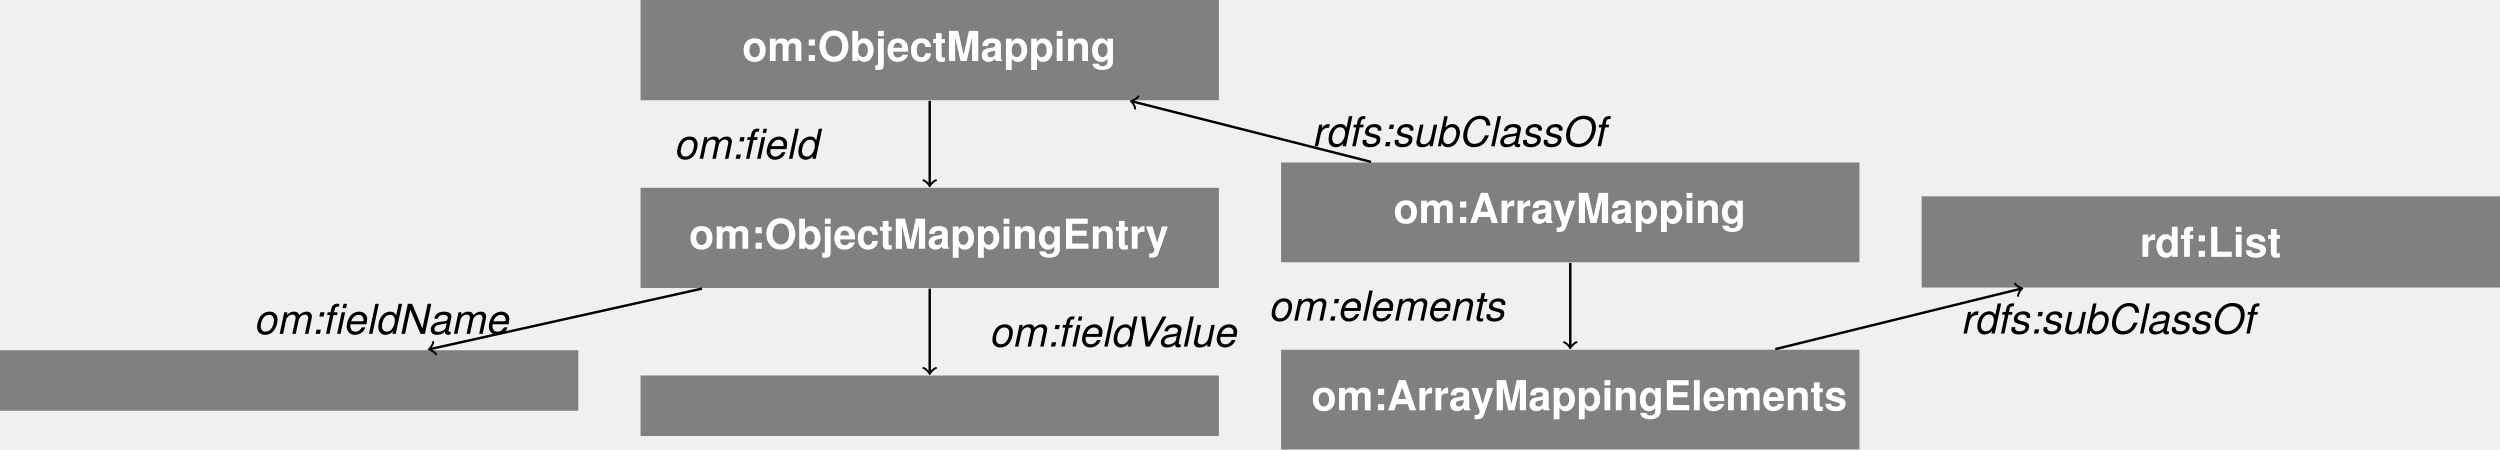
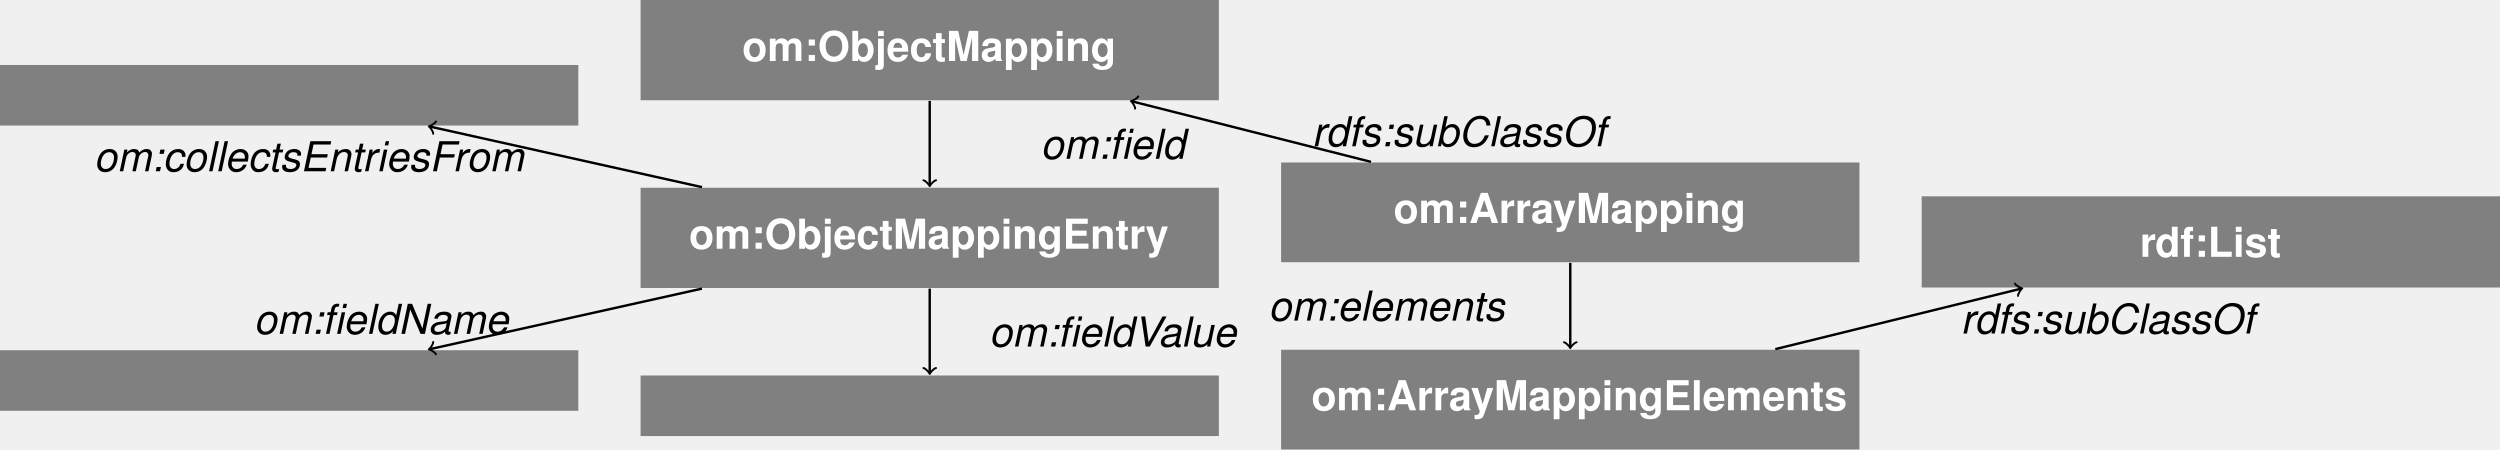
<svg xmlns="http://www.w3.org/2000/svg" xmlns:xlink="http://www.w3.org/1999/xlink" height="147.902pt" version="1.1" viewBox="-0.367 -15.309 822.582 147.902" width="822.582pt">
  <defs>
-     <path d="M4.942 -7.115H3.775L3.978 -8.052C4.128 -8.731 4.372 -8.961 4.956 -8.961C5.037 -8.961 5.119 -8.961 5.323 -8.934L5.526 -9.871C5.282 -9.925 5.132 -9.939 4.915 -9.939C3.87 -9.939 3.109 -9.328 2.892 -8.323L2.634 -7.115H1.684L1.494 -6.205H2.444L1.127 0H2.268L3.585 -6.205H4.752L4.942 -7.115ZM7.427 -7.115H6.287L4.779 0H5.92L7.427 -7.115ZM8.025 -9.898H6.884L6.585 -8.5H7.726L8.025 -9.898Z" id="g1-2" />
-     <path d="M3.204 -1.399H1.792L1.494 0H2.906L3.204 -1.399ZM4.426 -7.115H3.014L2.716 -5.716H4.128L4.426 -7.115Z" id="g1-58" />
-     <path d="M10.455 -6.83C10.414 -7.631 10.278 -8.147 10.021 -8.608C9.464 -9.559 8.5 -10.061 7.223 -10.061C5.635 -10.061 4.318 -9.423 3.259 -8.147C2.186 -6.857 1.521 -4.983 1.521 -3.286C1.521 -2.335 1.792 -1.48 2.295 -0.842C2.919 -0.054 3.775 0.312 4.983 0.312C6.422 0.312 7.672 -0.217 8.554 -1.181C9.084 -1.765 9.518 -2.512 9.98 -3.612H8.649C8.31 -2.838 8.092 -2.43 7.848 -2.105C7.278 -1.29 6.246 -0.788 5.173 -0.788C3.761 -0.788 2.824 -1.887 2.824 -3.53C2.824 -4.766 3.232 -6.124 3.924 -7.156C4.752 -8.378 5.743 -8.961 6.993 -8.961C8.364 -8.961 9.043 -8.296 9.152 -6.83H10.455Z" id="g1-67" />
-     <path d="M10.876 -9.898H9.667L7.943 -1.779L4.549 -9.898H3.136L1.032 0H2.24L3.951 -8.025L7.332 0H8.771L10.876 -9.898Z" id="g1-78" />
-     <path d="M7.291 -10.061C5.757 -10.061 4.44 -9.491 3.34 -8.337C2.132 -7.088 1.412 -5.295 1.412 -3.571C1.412 -2.403 1.779 -1.358 2.403 -0.733C3.055 -0.081 4.155 0.312 5.309 0.312C6.585 0.312 7.739 -0.054 8.622 -0.733C10.211 -1.955 11.242 -4.155 11.242 -6.3C11.242 -7.373 10.862 -8.405 10.265 -9.016C9.6 -9.681 8.527 -10.061 7.291 -10.061ZM7.128 -8.961C8.052 -8.961 8.921 -8.581 9.382 -7.984C9.749 -7.509 9.939 -6.857 9.939 -6.056C9.939 -4.82 9.505 -3.49 8.785 -2.512C7.997 -1.412 6.803 -0.788 5.485 -0.788C4.603 -0.788 3.748 -1.168 3.272 -1.765C2.906 -2.227 2.716 -2.892 2.716 -3.68C2.716 -4.929 3.136 -6.246 3.856 -7.237C4.644 -8.323 5.852 -8.961 7.128 -8.961Z" id="g1-79" />
-     <path d="M5.323 0L10.862 -9.898H9.518L4.956 -1.521L3.829 -9.898H2.512L3.965 0H5.323Z" id="g1-86" />
-     <path d="M7.495 -0.692C7.373 -0.665 7.319 -0.665 7.264 -0.665C6.911 -0.665 6.748 -0.788 6.748 -1.059C6.748 -1.113 6.748 -1.154 6.762 -1.195L7.631 -5.282C7.712 -5.648 7.712 -5.648 7.712 -5.784C7.712 -6.707 6.775 -7.319 5.35 -7.319C3.462 -7.319 2.308 -6.517 2.05 -5.01H3.191C3.313 -5.39 3.408 -5.581 3.598 -5.771C3.897 -6.069 4.467 -6.273 5.051 -6.273C5.866 -6.273 6.49 -5.906 6.49 -5.404C6.49 -5.35 6.477 -5.255 6.463 -5.146L6.422 -4.902C6.3 -4.345 6.042 -4.196 5.051 -4.101C3.232 -3.938 2.661 -3.802 1.996 -3.381C1.29 -2.933 0.883 -2.213 0.883 -1.426C0.883 -0.339 1.616 0.312 2.838 0.312C3.313 0.312 3.883 0.217 4.372 0.041C4.807 -0.109 5.01 -0.244 5.567 -0.733V-0.638V-0.584C5.567 -0.027 5.947 0.312 6.599 0.312C6.748 0.312 6.789 0.312 7.128 0.231C7.156 0.217 7.237 0.204 7.319 0.19L7.495 -0.692ZM5.852 -2.227C5.676 -1.385 4.481 -0.665 3.286 -0.665C2.512 -0.665 2.077 -0.991 2.077 -1.561C2.077 -2.01 2.335 -2.458 2.743 -2.702C3.069 -2.906 3.476 -3.014 4.141 -3.109C5.418 -3.286 5.526 -3.299 6.124 -3.503L5.852 -2.227Z" id="g1-97" />
-     <path d="M2.838 -9.898L0.733 0H1.752L1.982 -1.059C2.159 -0.638 2.281 -0.448 2.485 -0.244C2.838 0.109 3.394 0.312 3.992 0.312C4.902 0.312 5.866 -0.109 6.477 -0.747C7.386 -1.711 7.984 -3.259 7.984 -4.657C7.984 -6.178 6.952 -7.319 5.581 -7.319C5.037 -7.319 4.426 -7.156 4.019 -6.911C3.788 -6.762 3.612 -6.612 3.191 -6.164L3.978 -9.898H2.838ZM5.2 -6.273C6.192 -6.273 6.789 -5.567 6.789 -4.399C6.789 -3.625 6.558 -2.756 6.164 -2.105C5.608 -1.181 4.902 -0.733 4.019 -0.733C3.096 -0.733 2.512 -1.412 2.512 -2.485C2.512 -3.327 2.756 -4.25 3.136 -4.902C3.666 -5.798 4.386 -6.273 5.2 -6.273Z" id="g1-98" />
-     <path d="M8.826 -9.898H7.685L6.87 -6.083C6.436 -6.965 5.893 -7.319 4.929 -7.319C2.675 -7.319 0.991 -5.173 0.991 -2.308C0.991 -0.72 1.901 0.312 3.313 0.312C3.897 0.312 4.521 0.122 5.065 -0.204C5.472 -0.448 5.648 -0.652 5.839 -1.032L5.621 0H6.721L8.826 -9.898ZM4.82 -6.273C5.825 -6.273 6.422 -5.594 6.422 -4.44C6.422 -3.639 6.205 -2.811 5.798 -2.105C5.268 -1.195 4.603 -0.733 3.775 -0.733C2.77 -0.733 2.186 -1.412 2.186 -2.58C2.186 -3.34 2.417 -4.209 2.783 -4.902C3.299 -5.839 3.951 -6.273 4.82 -6.273Z" id="g1-100" />
-     <path d="M7.644 -3.177L7.685 -3.408C7.807 -4.06 7.875 -4.63 7.875 -4.997C7.875 -6.3 6.748 -7.319 5.282 -7.319C4.101 -7.319 2.96 -6.762 2.281 -5.852C1.643 -4.997 1.141 -3.449 1.141 -2.349C1.141 -1.616 1.453 -0.869 1.982 -0.367C2.458 0.095 3.055 0.312 3.829 0.312C5.458 0.312 6.857 -0.692 7.278 -2.159H6.137C5.648 -1.222 4.929 -0.733 4.019 -0.733C2.946 -0.733 2.335 -1.399 2.335 -2.553C2.335 -2.838 2.349 -2.974 2.403 -3.177H7.644ZM2.648 -4.155C3.001 -5.404 4.005 -6.273 5.105 -6.273C6.069 -6.273 6.68 -5.621 6.68 -4.603C6.68 -4.467 6.667 -4.372 6.64 -4.155H2.648Z" id="g1-101" />
-     <path d="M5.024 -7.115H3.856L4.06 -8.052C4.209 -8.731 4.454 -8.961 5.037 -8.961C5.132 -8.961 5.214 -8.961 5.404 -8.934L5.608 -9.871C5.363 -9.925 5.214 -9.939 4.997 -9.939C3.951 -9.939 3.191 -9.328 2.974 -8.323L2.716 -7.115H1.765L1.575 -6.205H2.525L1.208 0H2.349L3.666 -6.205H4.834L5.024 -7.115Z" id="g1-102" />
-     <path d="M4.168 -9.898H3.028L0.923 0H2.064L4.168 -9.898Z" id="g1-108" />
-     <path d="M2.471 -7.115L0.964 0H2.105L3.055 -4.467C3.272 -5.499 4.196 -6.341 5.105 -6.341C5.771 -6.341 6.219 -5.961 6.219 -5.404C6.219 -5.255 6.205 -5.078 6.164 -4.902L5.119 0H6.259L7.21 -4.467C7.427 -5.526 8.364 -6.341 9.342 -6.341C9.98 -6.341 10.373 -5.947 10.373 -5.295C10.373 -5.092 10.373 -5.092 10.251 -4.63L9.274 0H10.414L11.487 -5.065C11.528 -5.214 11.568 -5.662 11.568 -5.811C11.568 -6.164 11.405 -6.545 11.134 -6.857C10.835 -7.183 10.469 -7.319 9.844 -7.319C8.961 -7.319 8.187 -6.965 7.386 -6.192C7.169 -6.952 6.64 -7.319 5.743 -7.319C4.82 -7.319 4.196 -7.047 3.327 -6.232L3.503 -7.115H2.471Z" id="g1-109" />
-     <path d="M2.458 -7.115L0.95 0H2.091L2.919 -3.924C3.245 -5.418 4.196 -6.341 5.418 -6.341C6.096 -6.341 6.599 -5.866 6.599 -5.241C6.599 -5.16 6.572 -4.956 6.517 -4.739L5.513 0H6.653L7.739 -5.105C7.78 -5.282 7.794 -5.445 7.794 -5.621C7.794 -6.653 7.074 -7.319 5.947 -7.319C4.915 -7.319 4.019 -6.952 3.313 -6.232L3.49 -7.115H2.458Z" id="g1-110" />
-     <path d="M5.214 -7.319C3.951 -7.319 2.838 -6.748 2.145 -5.743C1.534 -4.874 1.086 -3.381 1.086 -2.227C1.086 -0.72 2.132 0.312 3.652 0.312C4.956 0.312 5.988 -0.217 6.748 -1.263C7.373 -2.118 7.821 -3.598 7.821 -4.779C7.821 -5.499 7.549 -6.192 7.074 -6.653C6.612 -7.101 6.001 -7.319 5.214 -7.319ZM5.037 -6.273C6.042 -6.273 6.626 -5.621 6.626 -4.521C6.626 -3.72 6.395 -2.838 6.029 -2.159C5.513 -1.222 4.779 -0.733 3.843 -0.733C2.879 -0.733 2.281 -1.412 2.281 -2.498C2.281 -3.272 2.512 -4.168 2.879 -4.847C3.381 -5.771 4.141 -6.273 5.037 -6.273Z" id="g1-111" />
-     <path d="M2.444 -7.115L0.937 0H2.077L2.865 -3.693C3.218 -5.35 4.182 -6.178 5.676 -6.124L5.92 -7.278C5.743 -7.305 5.635 -7.319 5.485 -7.319C4.698 -7.319 4.087 -6.965 3.245 -6.001L3.476 -7.115H2.444Z" id="g1-114" />
-     <path d="M6.979 -5.132C7.047 -5.418 7.061 -5.54 7.061 -5.716C7.061 -6.667 6.151 -7.319 4.834 -7.319C3.87 -7.319 3.041 -7.033 2.485 -6.504C1.996 -6.029 1.67 -5.323 1.67 -4.684C1.67 -3.856 2.145 -3.462 3.544 -3.096L4.549 -2.838C4.997 -2.716 5.2 -2.634 5.323 -2.485C5.418 -2.363 5.499 -2.159 5.499 -2.037C5.499 -1.792 5.282 -1.371 5.065 -1.195C4.725 -0.91 4.141 -0.733 3.557 -0.733C2.621 -0.733 2.091 -1.1 2.091 -1.779C2.091 -1.86 2.105 -1.982 2.118 -2.118H0.91C0.842 -1.806 0.828 -1.643 0.828 -1.426C0.828 -0.339 1.779 0.312 3.354 0.312C5.377 0.312 6.694 -0.733 6.694 -2.349C6.694 -3.177 6.246 -3.612 5.051 -3.91L4.019 -4.168C3.259 -4.359 2.865 -4.63 2.865 -4.983C2.865 -5.255 3.028 -5.594 3.272 -5.825C3.598 -6.137 4.005 -6.273 4.603 -6.273C5.404 -6.273 5.852 -5.961 5.852 -5.431C5.852 -5.336 5.852 -5.241 5.839 -5.132H6.979Z" id="g1-115" />
-     <path d="M4.97 -7.115H3.761L4.182 -9.07H3.041L2.621 -7.115H1.657L1.466 -6.205H2.43L1.358 -1.181C1.331 -1.046 1.317 -0.896 1.317 -0.76C1.317 -0.095 1.779 0.312 2.525 0.312C2.797 0.312 3.218 0.272 3.408 0.217L3.625 -0.774C3.204 -0.679 3.136 -0.665 2.974 -0.665C2.675 -0.665 2.485 -0.815 2.485 -1.032C2.485 -1.073 2.498 -1.141 2.512 -1.222L3.571 -6.205H4.779L4.97 -7.115Z" id="g1-116" />
-     <path d="M6.558 0L8.065 -7.115H6.925L6.069 -3.082C5.757 -1.616 4.793 -0.665 3.639 -0.665C2.906 -0.665 2.43 -1.073 2.43 -1.711C2.43 -1.819 2.444 -1.942 2.471 -2.077L3.544 -7.115H2.403L1.236 -1.629C1.208 -1.494 1.195 -1.344 1.195 -1.168C1.195 -0.244 1.901 0.312 3.069 0.312C4.128 0.312 4.902 -0.014 5.689 -0.774L5.526 0H6.558Z" id="g1-117" />
    <path d="M3.571 -1.982H1.534V0H3.571V-1.982ZM3.571 -7.061H1.534V-5.078H3.571V-7.061Z" id="g3-58" />
    <path d="M6.803 -1.996L7.454 0H9.545L6.124 -9.898H3.87L0.353 0H2.43L3.096 -1.996H6.803ZM6.246 -3.693H3.666L4.956 -7.563L6.246 -3.693Z" id="g3-65" />
    <path d="M3.109 -4.263H7.848V-5.961H3.109V-8.201H8.228V-9.898H1.073V0H8.473V-1.697H3.109V-4.263Z" id="g3-69" />
    <path d="M3.123 -9.898H1.086V0H7.862V-1.697H3.123V-9.898Z" id="g3-76" />
    <path d="M2.933 -7.712L4.712 0H6.748L8.5 -7.712V0H10.537V-9.898H7.468L5.73 -2.023L3.938 -9.898H0.896V0H2.933V-7.712Z" id="g3-77" />
    <path d="M5.295 -10.061C3.91 -10.061 2.77 -9.6 1.928 -8.69C1.046 -7.739 0.543 -6.354 0.543 -4.874S1.046 -1.996 1.928 -1.059C2.783 -0.136 3.897 0.312 5.309 0.312S7.834 -0.136 8.69 -1.059C9.545 -1.969 10.075 -3.408 10.075 -4.807C10.075 -6.354 9.572 -7.739 8.69 -8.69C7.821 -9.627 6.721 -10.061 5.295 -10.061ZM5.309 -8.323C6.979 -8.323 8.038 -6.965 8.038 -4.82C8.038 -2.797 6.938 -1.426 5.309 -1.426C3.666 -1.426 2.58 -2.797 2.58 -4.874S3.666 -8.323 5.309 -8.323Z" id="g3-79" />
    <path d="M7.115 -0.231C6.775 -0.543 6.68 -0.747 6.68 -1.127V-5.2C6.68 -6.694 5.662 -7.454 3.68 -7.454S0.665 -6.612 0.543 -4.915H2.376C2.471 -5.676 2.783 -5.92 3.72 -5.92C4.454 -5.92 4.82 -5.676 4.82 -5.187C4.82 -4.942 4.698 -4.725 4.494 -4.616C4.236 -4.481 4.236 -4.481 3.299 -4.331L2.539 -4.196C1.086 -3.951 0.38 -3.204 0.38 -1.887C0.38 -1.263 0.557 -0.747 0.896 -0.38C1.317 0.054 1.955 0.312 2.607 0.312C3.422 0.312 4.168 -0.041 4.834 -0.733C4.834 -0.353 4.874 -0.217 5.051 0H7.115V-0.231ZM4.82 -2.946C4.82 -1.847 4.277 -1.222 3.313 -1.222C2.675 -1.222 2.281 -1.561 2.281 -2.105C2.281 -2.675 2.58 -2.946 3.367 -3.109L4.019 -3.232C4.521 -3.327 4.603 -3.354 4.82 -3.462V-2.946Z" id="g3-97" />
    <path d="M0.801 -9.898V0H2.702V-0.747C3.164 -0.027 3.802 0.312 4.725 0.312C6.477 0.312 7.807 -1.358 7.807 -3.571C7.807 -4.562 7.509 -5.567 7.02 -6.273C6.517 -6.993 5.621 -7.454 4.725 -7.454C3.815 -7.454 3.164 -7.115 2.702 -6.382V-9.898H0.801ZM4.304 -5.866C5.241 -5.866 5.906 -4.915 5.906 -3.557C5.906 -2.227 5.241 -1.276 4.304 -1.276C3.34 -1.276 2.702 -2.2 2.702 -3.598C2.702 -4.929 3.354 -5.866 4.304 -5.866Z" id="g3-98" />
    <path d="M7.088 -4.589C6.952 -6.382 5.757 -7.454 3.924 -7.454C1.738 -7.454 0.462 -6.015 0.462 -3.517C0.462 -1.1 1.724 0.312 3.897 0.312C5.676 0.312 6.911 -0.788 7.088 -2.539H5.268C5.024 -1.589 4.644 -1.222 3.91 -1.222C2.946 -1.222 2.363 -2.091 2.363 -3.517C2.363 -4.209 2.498 -4.861 2.729 -5.295C2.946 -5.703 3.367 -5.92 3.91 -5.92C4.684 -5.92 5.051 -5.553 5.268 -4.589H7.088Z" id="g3-99" />
    <path d="M5.499 0H7.4V-9.898H5.499V-6.382C5.024 -7.115 4.386 -7.454 3.476 -7.454C1.724 -7.454 0.394 -5.771 0.394 -3.557C0.394 -2.566 0.692 -1.561 1.181 -0.855C1.684 -0.149 2.58 0.312 3.476 0.312C4.386 0.312 5.024 -0.027 5.499 -0.747V0ZM3.897 -5.866C4.861 -5.866 5.499 -4.929 5.499 -3.53C5.499 -2.2 4.847 -1.276 3.897 -1.276S2.295 -2.213 2.295 -3.557C2.295 -4.915 2.946 -5.866 3.897 -5.866Z" id="g3-100" />
    <path d="M7.115 -3.069C7.128 -3.232 7.128 -3.299 7.128 -3.394C7.128 -4.128 7.02 -4.807 6.843 -5.323C6.354 -6.653 5.173 -7.454 3.693 -7.454C1.589 -7.454 0.299 -5.934 0.299 -3.476C0.299 -1.127 1.575 0.312 3.652 0.312C5.295 0.312 6.626 -0.625 7.047 -2.064H5.173C4.942 -1.48 4.413 -1.141 3.72 -1.141C3.177 -1.141 2.743 -1.371 2.471 -1.779C2.295 -2.05 2.227 -2.376 2.2 -3.069H7.115ZM2.227 -4.331C2.349 -5.445 2.824 -6.001 3.666 -6.001C4.141 -6.001 4.576 -5.771 4.847 -5.39C5.024 -5.119 5.105 -4.834 5.146 -4.331H2.227Z" id="g3-101" />
    <path d="M4.25 -7.183H3.123V-7.902C3.123 -8.283 3.286 -8.473 3.639 -8.473C3.802 -8.473 4.019 -8.459 4.182 -8.432V-9.858C3.829 -9.885 3.354 -9.898 3.096 -9.898C1.833 -9.898 1.222 -9.301 1.222 -8.065V-7.183H0.19V-5.92H1.222V0H3.123V-5.92H4.25V-7.183Z" id="g3-102" />
    <path d="M5.54 -7.332V-6.205C4.97 -7.074 4.345 -7.454 3.503 -7.454C1.765 -7.454 0.462 -5.757 0.462 -3.49C0.462 -1.208 1.657 0.312 3.462 0.312C4.318 0.312 4.834 0.054 5.54 -0.747V0.244C5.54 1.127 4.874 1.738 3.924 1.738C3.204 1.738 2.729 1.439 2.58 0.883H0.611C0.625 1.453 0.842 1.847 1.331 2.254C1.914 2.729 2.729 2.96 3.856 2.96C6.069 2.96 7.346 1.969 7.346 0.244V-7.332H5.54ZM3.91 -5.866C4.861 -5.866 5.567 -4.874 5.567 -3.517C5.567 -2.186 4.874 -1.276 3.883 -1.276C2.987 -1.276 2.363 -2.186 2.363 -3.517C2.363 -4.902 2.987 -5.866 3.91 -5.866Z" id="g3-103" />
    <path d="M2.811 -7.332H0.91V0H2.811V-7.332ZM2.811 -9.898H0.91V-8.201H2.811V-9.898Z" id="g3-105" />
    <path d="M2.851 -7.332H0.95V0.855C0.95 1.276 0.801 1.426 0.394 1.426C0.272 1.426 0.19 1.412 0.054 1.371V2.892C0.434 2.933 0.91 2.96 1.181 2.96C2.363 2.96 2.851 2.471 2.851 1.276V-7.332ZM2.851 -9.898H0.95V-8.201H2.851V-9.898Z" id="g3-106" />
    <path d="M2.811 -9.898H0.91V0H2.811V-9.898Z" id="g3-108" />
    <path d="M0.815 -7.332V0H2.716V-4.399C2.716 -5.295 3.204 -5.839 4.019 -5.839C4.657 -5.839 5.051 -5.472 5.051 -4.888V0H6.952V-4.399C6.952 -5.295 7.441 -5.839 8.255 -5.839C8.894 -5.839 9.287 -5.472 9.287 -4.888V0H11.188V-5.187C11.188 -6.612 10.319 -7.454 8.853 -7.454C7.93 -7.454 7.278 -7.128 6.707 -6.368C6.354 -7.061 5.621 -7.454 4.712 -7.454C3.87 -7.454 3.327 -7.169 2.702 -6.422V-7.332H0.815Z" id="g3-109" />
    <path d="M0.855 -7.332V0H2.756V-4.399C2.756 -5.268 3.367 -5.839 4.291 -5.839C5.105 -5.839 5.513 -5.39 5.513 -4.521V0H7.414V-4.915C7.414 -6.531 6.517 -7.454 4.956 -7.454C3.965 -7.454 3.299 -7.088 2.756 -6.273V-7.332H0.855Z" id="g3-110" />
    <path d="M4.087 -7.454C1.847 -7.454 0.475 -5.974 0.475 -3.571C0.475 -1.154 1.847 0.312 4.101 0.312C6.327 0.312 7.726 -1.168 7.726 -3.517C7.726 -6.001 6.382 -7.454 4.087 -7.454ZM4.101 -5.92C5.146 -5.92 5.825 -4.983 5.825 -3.544C5.825 -2.172 5.119 -1.222 4.101 -1.222C3.069 -1.222 2.376 -2.172 2.376 -3.571S3.069 -5.92 4.101 -5.92Z" id="g3-111" />
    <path d="M2.688 -7.332H0.788V2.96H2.688V-0.869C3.15 -0.054 3.802 0.326 4.725 0.326C6.49 0.326 7.794 -1.331 7.794 -3.557C7.794 -4.589 7.495 -5.621 7.006 -6.3C6.517 -6.993 5.608 -7.454 4.725 -7.454C3.802 -7.454 3.15 -7.061 2.688 -6.246V-7.332ZM4.291 -5.866C5.255 -5.866 5.893 -4.929 5.893 -3.53C5.893 -2.2 5.228 -1.263 4.291 -1.263C3.34 -1.263 2.688 -2.186 2.688 -3.557S3.34 -5.866 4.291 -5.866Z" id="g3-112" />
    <path d="M0.855 -7.332V0H2.756V-3.897C2.756 -5.01 3.313 -5.567 4.426 -5.567C4.63 -5.567 4.766 -5.553 5.024 -5.513V-7.441C4.915 -7.454 4.847 -7.454 4.793 -7.454C3.924 -7.454 3.164 -6.884 2.756 -5.893V-7.332H0.855Z" id="g3-114" />
    <path d="M6.857 -4.97C6.83 -6.517 5.635 -7.454 3.666 -7.454C1.806 -7.454 0.652 -6.517 0.652 -5.01C0.652 -4.521 0.801 -4.101 1.059 -3.815C1.317 -3.557 1.548 -3.435 2.254 -3.204L4.521 -2.498C4.997 -2.349 5.16 -2.2 5.16 -1.901C5.16 -1.453 4.63 -1.181 3.748 -1.181C3.259 -1.181 2.865 -1.276 2.621 -1.439C2.417 -1.589 2.335 -1.738 2.254 -2.132H0.394C0.448 -0.53 1.629 0.312 3.856 0.312C4.874 0.312 5.648 0.095 6.192 -0.339S7.061 -1.453 7.061 -2.172C7.061 -3.123 6.585 -3.734 5.621 -4.019L3.218 -4.712C2.688 -4.874 2.553 -4.983 2.553 -5.282C2.553 -5.689 2.987 -5.961 3.652 -5.961C4.562 -5.961 5.01 -5.635 5.024 -4.97H6.857Z" id="g3-115" />
    <path d="M4.087 -7.183H3.028V-9.152H1.127V-7.183H0.19V-5.92H1.127V-1.412C1.127 -0.258 1.738 0.312 2.987 0.312C3.408 0.312 3.748 0.272 4.087 0.163V-1.168C3.897 -1.141 3.788 -1.127 3.652 -1.127C3.15 -1.127 3.028 -1.276 3.028 -1.928V-5.92H4.087V-7.183Z" id="g3-116" />
    <path d="M5.35 -7.332L3.829 -1.996L2.213 -7.332H0.122L2.851 0.299V0.312V0.353C2.851 1.046 2.335 1.575 1.67 1.575C1.521 1.575 1.412 1.561 1.168 1.494V2.919C1.453 2.96 1.616 2.974 1.847 2.974C2.322 2.974 2.892 2.879 3.218 2.743C3.748 2.525 3.978 2.213 4.291 1.344L7.305 -7.332H5.35Z" id="g3-121" />
+     <path d="M4.942 -7.115H3.775L3.978 -8.052C4.128 -8.731 4.372 -8.961 4.956 -8.961C5.037 -8.961 5.119 -8.961 5.323 -8.934L5.526 -9.871C5.282 -9.925 5.132 -9.939 4.915 -9.939C3.87 -9.939 3.109 -9.328 2.892 -8.323L2.634 -7.115H1.684L1.494 -6.205H2.444L1.127 0H2.268L3.585 -6.205H4.752L4.942 -7.115ZM7.427 -7.115H6.287L4.779 0H5.92L7.427 -7.115ZM8.025 -9.898H6.884L6.585 -8.5H7.726L8.025 -9.898Z" id="g1-2" />
+     <path d="M3.204 -1.399H1.792L1.494 0H2.906L3.204 -1.399ZM4.426 -7.115H3.014L2.716 -5.716H4.128L4.426 -7.115Z" id="g1-58" />
+     <path d="M10.455 -6.83C10.414 -7.631 10.278 -8.147 10.021 -8.608C9.464 -9.559 8.5 -10.061 7.223 -10.061C5.635 -10.061 4.318 -9.423 3.259 -8.147C2.186 -6.857 1.521 -4.983 1.521 -3.286C1.521 -2.335 1.792 -1.48 2.295 -0.842C2.919 -0.054 3.775 0.312 4.983 0.312C6.422 0.312 7.672 -0.217 8.554 -1.181C9.084 -1.765 9.518 -2.512 9.98 -3.612H8.649C8.31 -2.838 8.092 -2.43 7.848 -2.105C7.278 -1.29 6.246 -0.788 5.173 -0.788C3.761 -0.788 2.824 -1.887 2.824 -3.53C2.824 -4.766 3.232 -6.124 3.924 -7.156C4.752 -8.378 5.743 -8.961 6.993 -8.961C8.364 -8.961 9.043 -8.296 9.152 -6.83H10.455Z" id="g1-67" />
+     <path d="M3.462 -4.508H8.826L9.07 -5.621H3.693L4.372 -8.785H9.966L10.197 -9.898H3.327L1.222 0H8.323L8.554 -1.113H2.729L3.462 -4.508Z" id="g1-69" />
+     <path d="M3.462 -4.508H8.174L8.405 -5.621H3.693L4.372 -8.785H9.735L9.966 -9.898H3.327L1.222 0H2.498L3.462 -4.508Z" id="g1-70" />
+     <path d="M10.876 -9.898H9.667L7.943 -1.779L4.549 -9.898H3.136L1.032 0H2.24L3.951 -8.025L7.332 0H8.771L10.876 -9.898Z" id="g1-78" />
+     <path d="M7.291 -10.061C5.757 -10.061 4.44 -9.491 3.34 -8.337C2.132 -7.088 1.412 -5.295 1.412 -3.571C1.412 -2.403 1.779 -1.358 2.403 -0.733C3.055 -0.081 4.155 0.312 5.309 0.312C6.585 0.312 7.739 -0.054 8.622 -0.733C10.211 -1.955 11.242 -4.155 11.242 -6.3C11.242 -7.373 10.862 -8.405 10.265 -9.016C9.6 -9.681 8.527 -10.061 7.291 -10.061ZM7.128 -8.961C8.052 -8.961 8.921 -8.581 9.382 -7.984C9.749 -7.509 9.939 -6.857 9.939 -6.056C9.939 -4.82 9.505 -3.49 8.785 -2.512C7.997 -1.412 6.803 -0.788 5.485 -0.788C4.603 -0.788 3.748 -1.168 3.272 -1.765C2.906 -2.227 2.716 -2.892 2.716 -3.68C2.716 -4.929 3.136 -6.246 3.856 -7.237C4.644 -8.323 5.852 -8.961 7.128 -8.961Z" id="g1-79" />
+     <path d="M5.323 0L10.862 -9.898H9.518L4.956 -1.521L3.829 -9.898H2.512L3.965 0H5.323Z" id="g1-86" />
+     <path d="M7.495 -0.692C7.373 -0.665 7.319 -0.665 7.264 -0.665C6.911 -0.665 6.748 -0.788 6.748 -1.059C6.748 -1.113 6.748 -1.154 6.762 -1.195L7.631 -5.282C7.712 -5.648 7.712 -5.648 7.712 -5.784C7.712 -6.707 6.775 -7.319 5.35 -7.319C3.462 -7.319 2.308 -6.517 2.05 -5.01H3.191C3.313 -5.39 3.408 -5.581 3.598 -5.771C3.897 -6.069 4.467 -6.273 5.051 -6.273C5.866 -6.273 6.49 -5.906 6.49 -5.404C6.49 -5.35 6.477 -5.255 6.463 -5.146L6.422 -4.902C6.3 -4.345 6.042 -4.196 5.051 -4.101C3.232 -3.938 2.661 -3.802 1.996 -3.381C1.29 -2.933 0.883 -2.213 0.883 -1.426C0.883 -0.339 1.616 0.312 2.838 0.312C3.313 0.312 3.883 0.217 4.372 0.041C4.807 -0.109 5.01 -0.244 5.567 -0.733V-0.638V-0.584C5.567 -0.027 5.947 0.312 6.599 0.312C6.748 0.312 6.789 0.312 7.128 0.231C7.156 0.217 7.237 0.204 7.319 0.19L7.495 -0.692ZM5.852 -2.227C5.676 -1.385 4.481 -0.665 3.286 -0.665C2.512 -0.665 2.077 -0.991 2.077 -1.561C2.077 -2.01 2.335 -2.458 2.743 -2.702C3.069 -2.906 3.476 -3.014 4.141 -3.109C5.418 -3.286 5.526 -3.299 6.124 -3.503L5.852 -2.227Z" id="g1-97" />
+     <path d="M2.838 -9.898L0.733 0H1.752L1.982 -1.059C2.159 -0.638 2.281 -0.448 2.485 -0.244C2.838 0.109 3.394 0.312 3.992 0.312C4.902 0.312 5.866 -0.109 6.477 -0.747C7.386 -1.711 7.984 -3.259 7.984 -4.657C7.984 -6.178 6.952 -7.319 5.581 -7.319C5.037 -7.319 4.426 -7.156 4.019 -6.911C3.788 -6.762 3.612 -6.612 3.191 -6.164L3.978 -9.898H2.838ZM5.2 -6.273C6.192 -6.273 6.789 -5.567 6.789 -4.399C6.789 -3.625 6.558 -2.756 6.164 -2.105C5.608 -1.181 4.902 -0.733 4.019 -0.733C3.096 -0.733 2.512 -1.412 2.512 -2.485C2.512 -3.327 2.756 -4.25 3.136 -4.902C3.666 -5.798 4.386 -6.273 5.2 -6.273Z" id="g1-98" />
+     <path d="M7.481 -4.725L7.495 -4.929C7.509 -5.132 7.522 -5.282 7.522 -5.323C7.522 -5.771 7.278 -6.314 6.925 -6.68C6.504 -7.115 5.947 -7.319 5.173 -7.319C3.951 -7.319 2.851 -6.803 2.132 -5.866C1.494 -5.037 1.032 -3.557 1.032 -2.308C1.032 -1.67 1.249 -1.005 1.629 -0.53C2.091 0.054 2.702 0.312 3.571 0.312C4.684 0.312 5.621 -0.081 6.246 -0.815C6.599 -1.222 6.816 -1.684 7.033 -2.444H5.893C5.485 -1.331 4.739 -0.733 3.761 -0.733C2.824 -0.733 2.227 -1.399 2.227 -2.458C2.227 -3.327 2.512 -4.359 2.96 -5.065C3.462 -5.866 4.141 -6.273 4.97 -6.273C5.825 -6.273 6.354 -5.798 6.354 -5.024C6.354 -4.942 6.354 -4.847 6.341 -4.725H7.481Z" id="g1-99" />
+     <path d="M8.826 -9.898H7.685L6.87 -6.083C6.436 -6.965 5.893 -7.319 4.929 -7.319C2.675 -7.319 0.991 -5.173 0.991 -2.308C0.991 -0.72 1.901 0.312 3.313 0.312C3.897 0.312 4.521 0.122 5.065 -0.204C5.472 -0.448 5.648 -0.652 5.839 -1.032L5.621 0H6.721L8.826 -9.898ZM4.82 -6.273C5.825 -6.273 6.422 -5.594 6.422 -4.44C6.422 -3.639 6.205 -2.811 5.798 -2.105C5.268 -1.195 4.603 -0.733 3.775 -0.733C2.77 -0.733 2.186 -1.412 2.186 -2.58C2.186 -3.34 2.417 -4.209 2.783 -4.902C3.299 -5.839 3.951 -6.273 4.82 -6.273Z" id="g1-100" />
+     <path d="M7.644 -3.177L7.685 -3.408C7.807 -4.06 7.875 -4.63 7.875 -4.997C7.875 -6.3 6.748 -7.319 5.282 -7.319C4.101 -7.319 2.96 -6.762 2.281 -5.852C1.643 -4.997 1.141 -3.449 1.141 -2.349C1.141 -1.616 1.453 -0.869 1.982 -0.367C2.458 0.095 3.055 0.312 3.829 0.312C5.458 0.312 6.857 -0.692 7.278 -2.159H6.137C5.648 -1.222 4.929 -0.733 4.019 -0.733C2.946 -0.733 2.335 -1.399 2.335 -2.553C2.335 -2.838 2.349 -2.974 2.403 -3.177H7.644ZM2.648 -4.155C3.001 -5.404 4.005 -6.273 5.105 -6.273C6.069 -6.273 6.68 -5.621 6.68 -4.603C6.68 -4.467 6.667 -4.372 6.64 -4.155H2.648Z" id="g1-101" />
+     <path d="M5.024 -7.115H3.856L4.06 -8.052C4.209 -8.731 4.454 -8.961 5.037 -8.961C5.132 -8.961 5.214 -8.961 5.404 -8.934L5.608 -9.871C5.363 -9.925 5.214 -9.939 4.997 -9.939C3.951 -9.939 3.191 -9.328 2.974 -8.323L2.716 -7.115H1.765L1.575 -6.205H2.525L1.208 0H2.349L3.666 -6.205H4.834L5.024 -7.115Z" id="g1-102" />
+     <path d="M3.544 -7.115H2.403L0.896 0H2.037L3.544 -7.115ZM4.141 -9.898H3.001L2.702 -8.5H3.843L4.141 -9.898Z" id="g1-105" />
+     <path d="M4.168 -9.898H3.028L0.923 0H2.064L4.168 -9.898Z" id="g1-108" />
+     <path d="M2.471 -7.115L0.964 0H2.105L3.055 -4.467C3.272 -5.499 4.196 -6.341 5.105 -6.341C5.771 -6.341 6.219 -5.961 6.219 -5.404C6.219 -5.255 6.205 -5.078 6.164 -4.902L5.119 0H6.259L7.21 -4.467C7.427 -5.526 8.364 -6.341 9.342 -6.341C9.98 -6.341 10.373 -5.947 10.373 -5.295C10.373 -5.092 10.373 -5.092 10.251 -4.63L9.274 0H10.414L11.487 -5.065C11.528 -5.214 11.568 -5.662 11.568 -5.811C11.568 -6.164 11.405 -6.545 11.134 -6.857C10.835 -7.183 10.469 -7.319 9.844 -7.319C8.961 -7.319 8.187 -6.965 7.386 -6.192C7.169 -6.952 6.64 -7.319 5.743 -7.319C4.82 -7.319 4.196 -7.047 3.327 -6.232L3.503 -7.115H2.471Z" id="g1-109" />
+     <path d="M2.458 -7.115L0.95 0H2.091L2.919 -3.924C3.245 -5.418 4.196 -6.341 5.418 -6.341C6.096 -6.341 6.599 -5.866 6.599 -5.241C6.599 -5.16 6.572 -4.956 6.517 -4.739L5.513 0H6.653L7.739 -5.105C7.78 -5.282 7.794 -5.445 7.794 -5.621C7.794 -6.653 7.074 -7.319 5.947 -7.319C4.915 -7.319 4.019 -6.952 3.313 -6.232L3.49 -7.115H2.458Z" id="g1-110" />
+     <path d="M5.214 -7.319C3.951 -7.319 2.838 -6.748 2.145 -5.743C1.534 -4.874 1.086 -3.381 1.086 -2.227C1.086 -0.72 2.132 0.312 3.652 0.312C4.956 0.312 5.988 -0.217 6.748 -1.263C7.373 -2.118 7.821 -3.598 7.821 -4.779C7.821 -5.499 7.549 -6.192 7.074 -6.653C6.612 -7.101 6.001 -7.319 5.214 -7.319ZM5.037 -6.273C6.042 -6.273 6.626 -5.621 6.626 -4.521C6.626 -3.72 6.395 -2.838 6.029 -2.159C5.513 -1.222 4.779 -0.733 3.843 -0.733C2.879 -0.733 2.281 -1.412 2.281 -2.498C2.281 -3.272 2.512 -4.168 2.879 -4.847C3.381 -5.771 4.141 -6.273 5.037 -6.273Z" id="g1-111" />
+     <path d="M2.444 -7.115L0.937 0H2.077L2.865 -3.693C3.218 -5.35 4.182 -6.178 5.676 -6.124L5.92 -7.278C5.743 -7.305 5.635 -7.319 5.485 -7.319C4.698 -7.319 4.087 -6.965 3.245 -6.001L3.476 -7.115H2.444Z" id="g1-114" />
+     <path d="M6.979 -5.132C7.047 -5.418 7.061 -5.54 7.061 -5.716C7.061 -6.667 6.151 -7.319 4.834 -7.319C3.87 -7.319 3.041 -7.033 2.485 -6.504C1.996 -6.029 1.67 -5.323 1.67 -4.684C1.67 -3.856 2.145 -3.462 3.544 -3.096L4.549 -2.838C4.997 -2.716 5.2 -2.634 5.323 -2.485C5.418 -2.363 5.499 -2.159 5.499 -2.037C5.499 -1.792 5.282 -1.371 5.065 -1.195C4.725 -0.91 4.141 -0.733 3.557 -0.733C2.621 -0.733 2.091 -1.1 2.091 -1.779C2.091 -1.86 2.105 -1.982 2.118 -2.118H0.91C0.842 -1.806 0.828 -1.643 0.828 -1.426C0.828 -0.339 1.779 0.312 3.354 0.312C5.377 0.312 6.694 -0.733 6.694 -2.349C6.694 -3.177 6.246 -3.612 5.051 -3.91L4.019 -4.168C3.259 -4.359 2.865 -4.63 2.865 -4.983C2.865 -5.255 3.028 -5.594 3.272 -5.825C3.598 -6.137 4.005 -6.273 4.603 -6.273C5.404 -6.273 5.852 -5.961 5.852 -5.431C5.852 -5.336 5.852 -5.241 5.839 -5.132H6.979Z" id="g1-115" />
+     <path d="M4.97 -7.115H3.761L4.182 -9.07H3.041L2.621 -7.115H1.657L1.466 -6.205H2.43L1.358 -1.181C1.331 -1.046 1.317 -0.896 1.317 -0.76C1.317 -0.095 1.779 0.312 2.525 0.312C2.797 0.312 3.218 0.272 3.408 0.217L3.625 -0.774C3.204 -0.679 3.136 -0.665 2.974 -0.665C2.675 -0.665 2.485 -0.815 2.485 -1.032C2.485 -1.073 2.498 -1.141 2.512 -1.222L3.571 -6.205H4.779L4.97 -7.115Z" id="g1-116" />
+     <path d="M6.558 0L8.065 -7.115H6.925L6.069 -3.082C5.757 -1.616 4.793 -0.665 3.639 -0.665C2.906 -0.665 2.43 -1.073 2.43 -1.711C2.43 -1.819 2.444 -1.942 2.471 -2.077L3.544 -7.115H2.403L1.236 -1.629C1.208 -1.494 1.195 -1.344 1.195 -1.168C1.195 -0.244 1.901 0.312 3.069 0.312C4.128 0.312 4.902 -0.014 5.689 -0.774L5.526 0H6.558Z" id="g1-117" />
  </defs>
  <g id="page1">
    <path d="M210.399 17.676H400.684V-15.309H210.399Z" fill="#808080" />
    <g fill="#ffffff" transform="matrix(1 0 0 1 -85.181 3.57083)">
      <use x="329.011" xlink:href="#g3-111" y="1.184" />
      <use x="337.307" xlink:href="#g3-109" y="1.184" />
      <use x="349.378" xlink:href="#g3-58" y="1.184" />
      <use x="353.899" xlink:href="#g3-79" y="1.184" />
      <use x="364.463" xlink:href="#g3-98" y="1.184" />
      <use x="372.759" xlink:href="#g3-106" y="1.184" />
      <use x="376.533" xlink:href="#g3-101" y="1.184" />
      <use x="384.082" xlink:href="#g3-99" y="1.184" />
      <use x="391.632" xlink:href="#g3-116" y="1.184" />
      <use x="396.153" xlink:href="#g3-77" y="1.184" />
      <use x="407.463" xlink:href="#g3-97" y="1.184" />
      <use x="415.013" xlink:href="#g3-112" y="1.184" />
      <use x="423.309" xlink:href="#g3-112" y="1.184" />
      <use x="431.605" xlink:href="#g3-105" y="1.184" />
      <use x="435.379" xlink:href="#g3-110" y="1.184" />
      <use x="443.675" xlink:href="#g3-103" y="1.184" />
    </g>
    <path d="M421.16 70.977H611.449V38.152H421.16Z" fill="#808080" />
    <g fill="#ffffff" transform="matrix(1 0 0 1 125.583 56.872)">
      <use x="332.554" xlink:href="#g3-111" y="1.184" />
      <use x="340.85" xlink:href="#g3-109" y="1.184" />
      <use x="352.921" xlink:href="#g3-58" y="1.184" />
      <use x="357.442" xlink:href="#g3-65" y="1.184" />
      <use x="367.246" xlink:href="#g3-114" y="1.184" />
      <use x="372.527" xlink:href="#g3-114" y="1.184" />
      <use x="377.809" xlink:href="#g3-97" y="1.184" />
      <use x="385.086" xlink:href="#g3-121" y="1.184" />
      <use x="392.635" xlink:href="#g3-77" y="1.184" />
      <use x="403.945" xlink:href="#g3-97" y="1.184" />
      <use x="411.495" xlink:href="#g3-112" y="1.184" />
      <use x="419.791" xlink:href="#g3-112" y="1.184" />
      <use x="428.087" xlink:href="#g3-105" y="1.184" />
      <use x="431.861" xlink:href="#g3-110" y="1.184" />
      <use x="440.157" xlink:href="#g3-103" y="1.184" />
    </g>
    <path d="M210.399 79.449H400.684V46.469H210.399Z" fill="#808080" />
    <g fill="#ffffff" transform="matrix(1 0 0 1 -85.181 65.3451)">
      <use x="311.525" xlink:href="#g3-111" y="1.184" />
      <use x="319.821" xlink:href="#g3-109" y="1.184" />
      <use x="331.892" xlink:href="#g3-58" y="1.184" />
      <use x="336.413" xlink:href="#g3-79" y="1.184" />
      <use x="346.977" xlink:href="#g3-98" y="1.184" />
      <use x="355.273" xlink:href="#g3-106" y="1.184" />
      <use x="359.048" xlink:href="#g3-101" y="1.184" />
      <use x="366.597" xlink:href="#g3-99" y="1.184" />
      <use x="374.146" xlink:href="#g3-116" y="1.184" />
      <use x="378.667" xlink:href="#g3-77" y="1.184" />
      <use x="389.978" xlink:href="#g3-97" y="1.184" />
      <use x="397.527" xlink:href="#g3-112" y="1.184" />
      <use x="405.823" xlink:href="#g3-112" y="1.184" />
      <use x="414.119" xlink:href="#g3-105" y="1.184" />
      <use x="417.894" xlink:href="#g3-110" y="1.184" />
      <use x="426.19" xlink:href="#g3-103" y="1.184" />
      <use x="434.486" xlink:href="#g3-69" y="1.184" />
      <use x="443.542" xlink:href="#g3-110" y="1.184" />
      <use x="451.838" xlink:href="#g3-116" y="1.184" />
      <use x="456.36" xlink:href="#g3-114" y="1.184" />
      <use x="461.778" xlink:href="#g3-121" y="1.184" />
    </g>
    <path d="M421.16 132.594H611.449V99.769H421.16Z" fill="#808080" />
    <g fill="#ffffff" transform="matrix(1 0 0 1 125.583 118.489)">
      <use x="305.541" xlink:href="#g3-111" y="1.184" />
      <use x="313.837" xlink:href="#g3-109" y="1.184" />
      <use x="325.908" xlink:href="#g3-58" y="1.184" />
      <use x="330.43" xlink:href="#g3-65" y="1.184" />
      <use x="340.233" xlink:href="#g3-114" y="1.184" />
      <use x="345.514" xlink:href="#g3-114" y="1.184" />
      <use x="350.796" xlink:href="#g3-97" y="1.184" />
      <use x="358.073" xlink:href="#g3-121" y="1.184" />
      <use x="365.622" xlink:href="#g3-77" y="1.184" />
      <use x="376.932" xlink:href="#g3-97" y="1.184" />
      <use x="384.482" xlink:href="#g3-112" y="1.184" />
      <use x="392.778" xlink:href="#g3-112" y="1.184" />
      <use x="401.074" xlink:href="#g3-105" y="1.184" />
      <use x="404.848" xlink:href="#g3-110" y="1.184" />
      <use x="413.145" xlink:href="#g3-103" y="1.184" />
      <use x="421.441" xlink:href="#g3-69" y="1.184" />
      <use x="430.497" xlink:href="#g3-108" y="1.184" />
      <use x="434.272" xlink:href="#g3-101" y="1.184" />
      <use x="441.821" xlink:href="#g3-109" y="1.184" />
      <use x="453.891" xlink:href="#g3-101" y="1.184" />
      <use x="461.441" xlink:href="#g3-110" y="1.184" />
      <use x="469.737" xlink:href="#g3-116" y="1.184" />
      <use x="474.258" xlink:href="#g3-115" y="1.184" />
    </g>
    <path d="M631.926 79.293H822.215V49.289H631.926Z" fill="#808080" />
    <g fill="#ffffff" transform="matrix(1 0 0 1 336.347 68.0096)">
      <use x="367.389" xlink:href="#g3-114" y="1.184" />
      <use x="372.399" xlink:href="#g3-100" y="1.184" />
      <use x="380.695" xlink:href="#g3-102" y="1.184" />
      <use x="385.216" xlink:href="#g3-58" y="1.184" />
      <use x="389.737" xlink:href="#g3-76" y="1.184" />
      <use x="398.034" xlink:href="#g3-105" y="1.184" />
      <use x="401.808" xlink:href="#g3-115" y="1.184" />
      <use x="409.357" xlink:href="#g3-116" y="1.184" />
    </g>
    <path d="M-0.367 119.852H189.922V99.926H-0.367Z" fill="#808080" />
    <path d="M210.399 128.168H400.684V108.242H210.399Z" fill="#808080" />
+     <path d="M-0.367 25.992H189.922V6.066H-0.367Z" fill="#808080" />
    <path d="M305.539 17.875V45.559" fill="none" stroke="#000000" stroke-miterlimit="10.037" stroke-width="0.8" />
    <path d="M307.613 44.008C306.836 44.137 305.672 45.559 305.539 45.949C305.41 45.559 304.246 44.137 303.469 44.008" fill="none" stroke="#000000" stroke-linecap="round" stroke-linejoin="round" stroke-miterlimit="10.037" stroke-width="0.64" />
-     <g transform="matrix(1 0 0 1 -117.128 35.7527)">
+     <g transform="matrix(1 0 0 1 3.553 35.7527)">
      <use x="338.471" xlink:href="#g1-111" y="1.184" />
      <use x="346.021" xlink:href="#g1-109" y="1.184" />
      <use x="357.331" xlink:href="#g1-58" y="1.184" />
      <use x="361.105" xlink:href="#g1-2" y="1.184" />
      <use x="367.894" xlink:href="#g1-101" y="1.184" />
      <use x="375.444" xlink:href="#g1-108" y="1.184" />
      <use x="378.458" xlink:href="#g1-100" y="1.184" />
    </g>
    <path d="M450.734 37.953L372.117 18.047" fill="none" stroke="#000000" stroke-miterlimit="10.037" stroke-width="0.8" />
    <path d="M373.117 20.441C373.183 19.652 372.086 18.172 371.742 17.953C372.148 17.922 373.82 17.141 374.137 16.418" fill="none" stroke="#000000" stroke-linecap="round" stroke-linejoin="round" stroke-miterlimit="10.037" stroke-width="0.64" />
    <g transform="matrix(1 0 0 1 109.094 31.6389)">
      <use x="322.174" xlink:href="#g1-114" y="1.184" />
      <use x="326.696" xlink:href="#g1-100" y="1.184" />
      <use x="334.245" xlink:href="#g1-102" y="1.184" />
      <use x="338.019" xlink:href="#g1-115" y="1.184" />
      <use x="344.808" xlink:href="#g1-58" y="1.184" />
      <use x="348.583" xlink:href="#g1-115" y="1.184" />
      <use x="355.372" xlink:href="#g1-117" y="1.184" />
      <use x="362.921" xlink:href="#g1-98" y="1.184" />
      <use x="370.47" xlink:href="#g1-67" y="1.184" />
      <use x="380.274" xlink:href="#g1-108" y="1.184" />
      <use x="383.288" xlink:href="#g1-97" y="1.184" />
      <use x="390.837" xlink:href="#g1-115" y="1.184" />
      <use x="397.626" xlink:href="#g1-115" y="1.184" />
      <use x="404.415" xlink:href="#g1-79" y="1.184" />
      <use x="414.979" xlink:href="#g1-102" y="1.184" />
    </g>
    <path d="M516.305 71.176V98.863" fill="none" stroke="#000000" stroke-miterlimit="10.037" stroke-width="0.8" />
    <path d="M518.379 97.309C517.601 97.438 516.433 98.863 516.304 99.25C516.175 98.863 515.011 97.438 514.234 97.309" fill="none" stroke="#000000" stroke-linecap="round" stroke-linejoin="round" stroke-miterlimit="10.037" stroke-width="0.64" />
    <g transform="matrix(1 0 0 1 93.636 88.9994)">
      <use x="323.323" xlink:href="#g1-111" y="1.184" />
      <use x="330.872" xlink:href="#g1-109" y="1.184" />
      <use x="342.183" xlink:href="#g1-58" y="1.184" />
      <use x="345.957" xlink:href="#g1-101" y="1.184" />
      <use x="353.506" xlink:href="#g1-108" y="1.184" />
      <use x="356.521" xlink:href="#g1-101" y="1.184" />
      <use x="364.07" xlink:href="#g1-109" y="1.184" />
      <use x="375.38" xlink:href="#g1-101" y="1.184" />
      <use x="382.929" xlink:href="#g1-110" y="1.184" />
      <use x="390.479" xlink:href="#g1-116" y="1.184" />
      <use x="394.253" xlink:href="#g1-115" y="1.184" />
    </g>
    <path d="M583.762 99.57L664.652 79.66" fill="none" stroke="#000000" stroke-miterlimit="10.037" stroke-width="0.8" />
    <path d="M662.645 78.019C662.957 78.742 664.621 79.535 665.032 79.566C664.684 79.785 663.578 81.262 663.637 82.047" fill="none" stroke="#000000" stroke-linecap="round" stroke-linejoin="round" stroke-miterlimit="10.037" stroke-width="0.641" />
    <g transform="matrix(1 0 0 1 322.562 93.2564)">
      <use x="322.174" xlink:href="#g1-114" y="1.184" />
      <use x="326.696" xlink:href="#g1-100" y="1.184" />
      <use x="334.245" xlink:href="#g1-102" y="1.184" />
      <use x="338.019" xlink:href="#g1-115" y="1.184" />
      <use x="344.808" xlink:href="#g1-58" y="1.184" />
      <use x="348.583" xlink:href="#g1-115" y="1.184" />
      <use x="355.372" xlink:href="#g1-117" y="1.184" />
      <use x="362.921" xlink:href="#g1-98" y="1.184" />
      <use x="370.47" xlink:href="#g1-67" y="1.184" />
      <use x="380.274" xlink:href="#g1-108" y="1.184" />
      <use x="383.288" xlink:href="#g1-97" y="1.184" />
      <use x="390.837" xlink:href="#g1-115" y="1.184" />
      <use x="397.626" xlink:href="#g1-115" y="1.184" />
      <use x="404.415" xlink:href="#g1-79" y="1.184" />
      <use x="414.979" xlink:href="#g1-102" y="1.184" />
    </g>
    <path d="M230.613 79.648L141.098 99.57" fill="none" stroke="#000000" stroke-miterlimit="10.037" stroke-width="0.8" />
    <path d="M143.067 101.258C142.77 100.527 141.125 99.699 140.719 99.656C141.071 99.445 142.207 97.996 142.164 97.211" fill="none" stroke="#000000" stroke-linecap="round" stroke-linejoin="round" stroke-miterlimit="10.037" stroke-width="0.64" />
    <g transform="matrix(1 0 0 1 -237.159 93.3688)">
      <use x="320.297" xlink:href="#g1-111" y="1.184" />
      <use x="327.847" xlink:href="#g1-109" y="1.184" />
      <use x="339.157" xlink:href="#g1-58" y="1.184" />
      <use x="342.931" xlink:href="#g1-2" y="1.184" />
      <use x="349.72" xlink:href="#g1-101" y="1.184" />
      <use x="357.27" xlink:href="#g1-108" y="1.184" />
      <use x="360.284" xlink:href="#g1-100" y="1.184" />
      <use x="367.833" xlink:href="#g1-78" y="1.184" />
      <use x="377.636" xlink:href="#g1-97" y="1.184" />
      <use x="385.186" xlink:href="#g1-109" y="1.184" />
      <use x="396.496" xlink:href="#g1-101" y="1.184" />
    </g>
    <path d="M305.539 79.648V107.336" fill="none" stroke="#000000" stroke-miterlimit="10.037" stroke-width="0.8" />
    <path d="M307.613 105.782C306.836 105.911 305.672 107.336 305.539 107.723C305.41 107.336 304.246 105.911 303.469 105.782" fill="none" stroke="#000000" stroke-linecap="round" stroke-linejoin="round" stroke-miterlimit="10.037" stroke-width="0.64" />
    <g transform="matrix(1 0 0 1 3.553 97.527)">
      <use x="321.524" xlink:href="#g1-111" y="1.184" />
      <use x="329.073" xlink:href="#g1-109" y="1.184" />
      <use x="340.384" xlink:href="#g1-58" y="1.184" />
      <use x="344.158" xlink:href="#g1-2" y="1.184" />
      <use x="350.947" xlink:href="#g1-101" y="1.184" />
      <use x="358.496" xlink:href="#g1-108" y="1.184" />
      <use x="361.511" xlink:href="#g1-100" y="1.184" />
      <use x="369.06" xlink:href="#g1-86" y="1.184" />
      <use x="377.162" xlink:href="#g1-97" y="1.184" />
      <use x="384.711" xlink:href="#g1-108" y="1.184" />
      <use x="387.726" xlink:href="#g1-117" y="1.184" />
      <use x="395.275" xlink:href="#g1-101" y="1.184" />
    </g>
+     <path d="M230.613 46.27L141.098 26.344" fill="none" stroke="#000000" stroke-miterlimit="10.037" stroke-width="0.8" />
+     <path d="M142.164 28.707C142.207 27.918 141.071 26.469 140.719 26.258C141.125 26.219 142.77 25.391 143.067 24.656" fill="none" stroke="#000000" stroke-linecap="round" stroke-linejoin="round" stroke-miterlimit="10.037" stroke-width="0.64" />
+     <g transform="matrix(1 0 0 1 -275.018 39.8563)">
+       <use x="305.541" xlink:href="#g1-111" y="1.184" />
+       <use x="313.091" xlink:href="#g1-109" y="1.184" />
+       <use x="324.401" xlink:href="#g1-58" y="1.184" />
+       <use x="328.176" xlink:href="#g1-99" y="1.184" />
+       <use x="334.964" xlink:href="#g1-111" y="1.184" />
+       <use x="342.514" xlink:href="#g1-108" y="1.184" />
+       <use x="345.528" xlink:href="#g1-108" y="1.184" />
+       <use x="348.542" xlink:href="#g1-101" y="1.184" />
+       <use x="356.092" xlink:href="#g1-99" y="1.184" />
+       <use x="362.88" xlink:href="#g1-116" y="1.184" />
+       <use x="366.655" xlink:href="#g1-115" y="1.184" />
+       <use x="373.444" xlink:href="#g1-69" y="1.184" />
+       <use x="382.5" xlink:href="#g1-110" y="1.184" />
+       <use x="390.05" xlink:href="#g1-116" y="1.184" />
+       <use x="393.824" xlink:href="#g1-114" y="1.184" />
+       <use x="398.55" xlink:href="#g1-105" y="1.184" />
+       <use x="401.564" xlink:href="#g1-101" y="1.184" />
+       <use x="409.113" xlink:href="#g1-115" y="1.184" />
+       <use x="415.902" xlink:href="#g1-70" y="1.184" />
+       <use x="423.585" xlink:href="#g1-114" y="1.184" />
+       <use x="428.107" xlink:href="#g1-111" y="1.184" />
+       <use x="435.656" xlink:href="#g1-109" y="1.184" />
+     </g>
  </g>
</svg>
